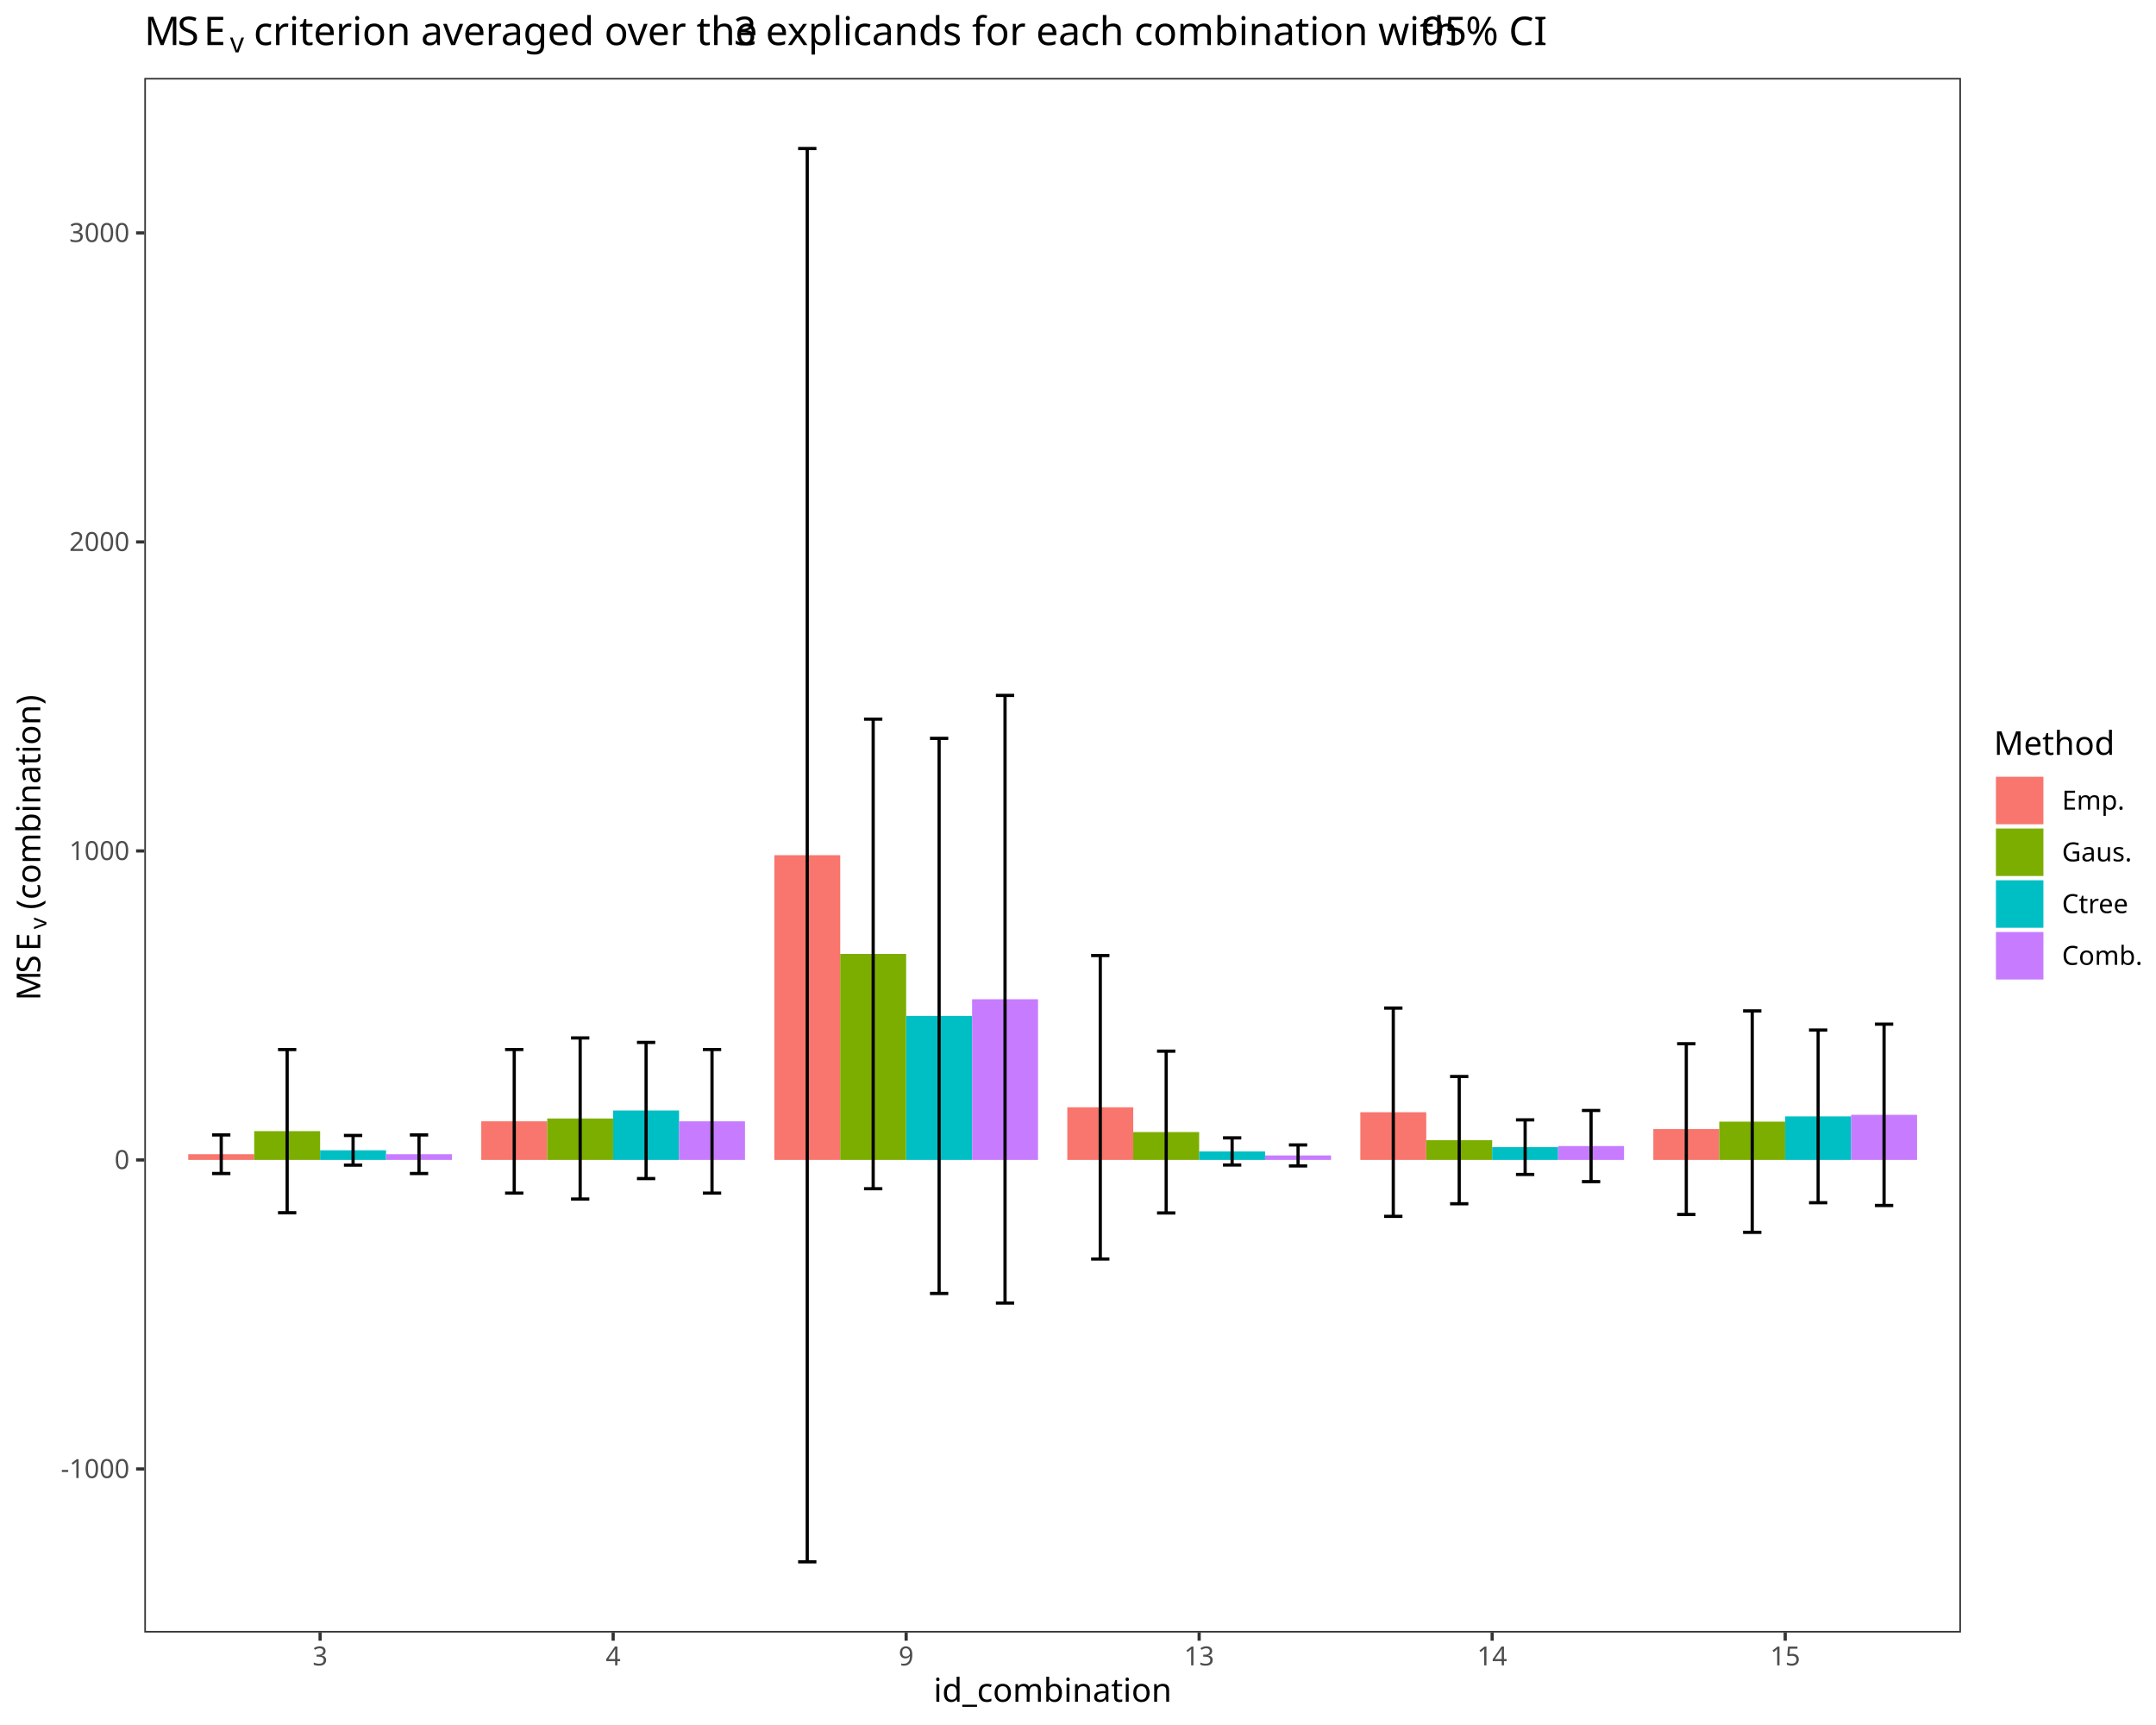
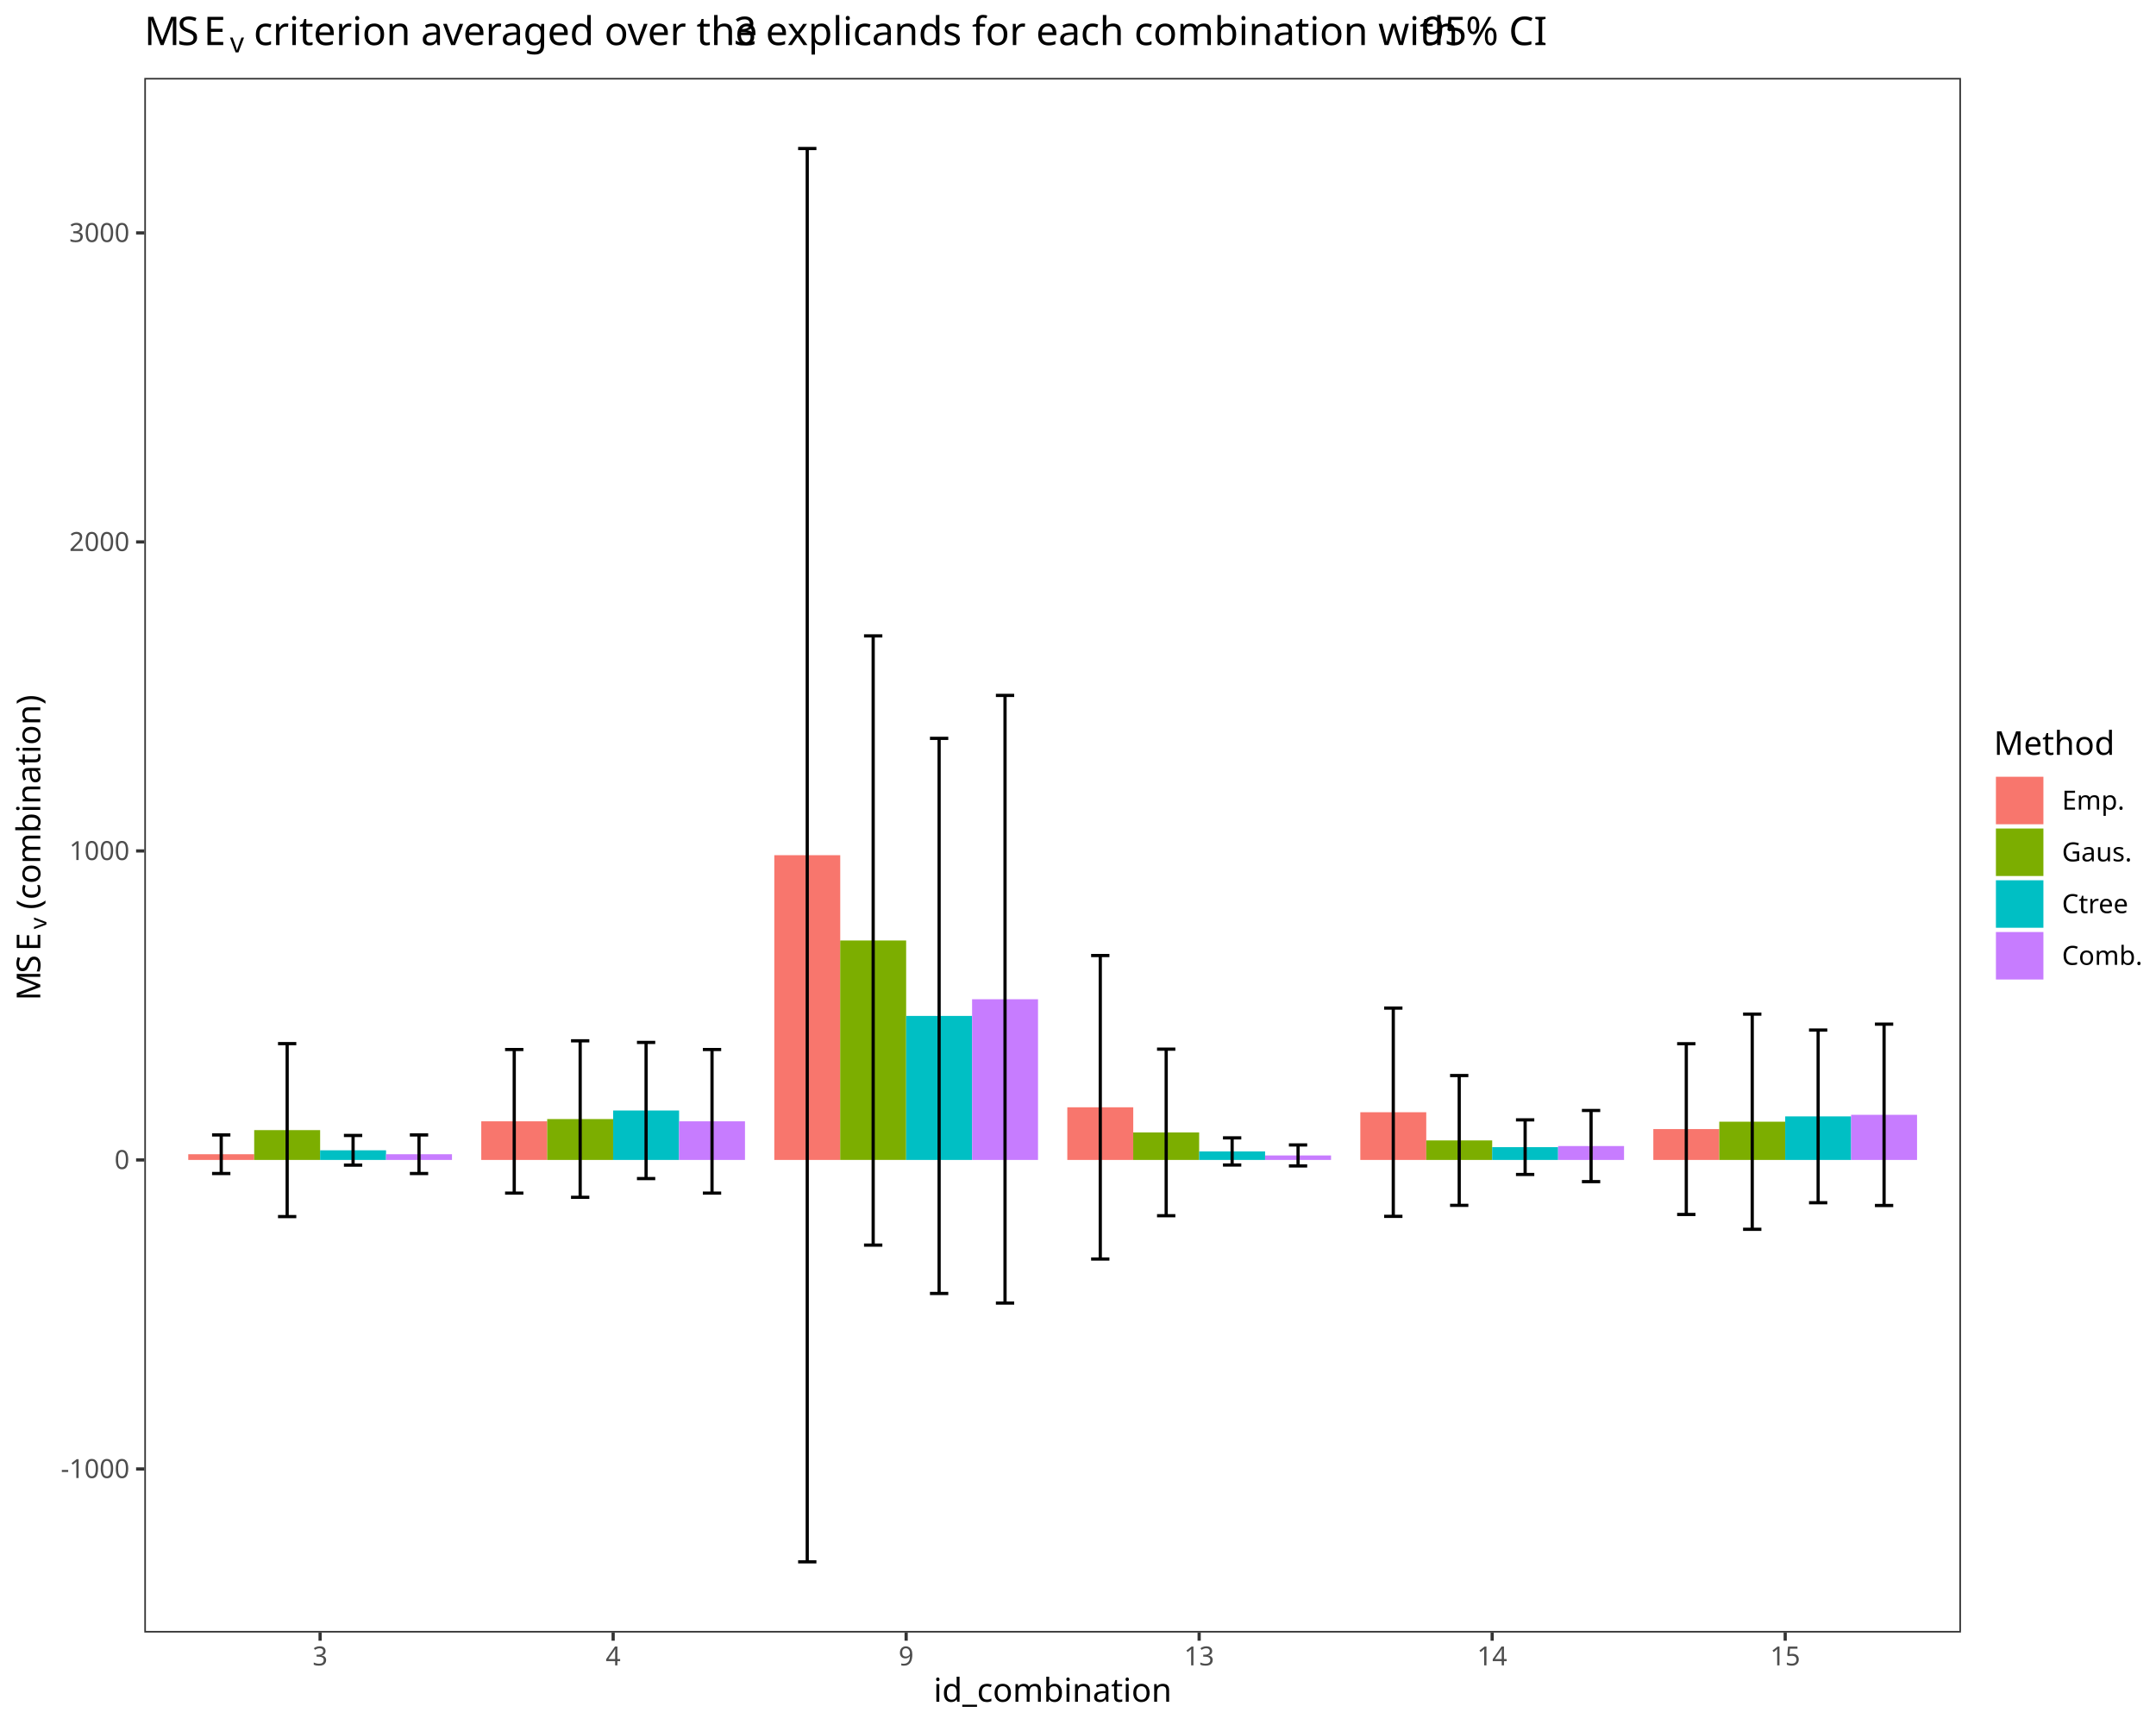
<svg xmlns="http://www.w3.org/2000/svg" class="svglite" data-engine-version="2.0" width="720.00pt" height="576.00pt" viewBox="0 0 720.00 576.00">
  <defs>
    <style type="text/css">
    .svglite line, .svglite polyline, .svglite polygon, .svglite path, .svglite rect, .svglite circle {
      fill: none;
      stroke: #000000;
      stroke-linecap: round;
      stroke-linejoin: round;
      stroke-miterlimit: 10.00;
    }
  </style>
  </defs>
  <rect width="100%" height="100%" style="stroke: none; fill: #FFFFFF;" />
  <defs>
    <clipPath id="cpMC4wMHw3MjAuMDB8MC4wMHw1NzYuMDA=">
      <rect x="0.00" y="0.00" width="720.00" height="576.00" />
    </clipPath>
  </defs>
  <g clip-path="url(#cpMC4wMHw3MjAuMDB8MC4wMHw1NzYuMDA=)">
    <rect x="0.00" y="0.00" width="720.00" height="576.00" style="stroke-width: 1.07; stroke: #FFFFFF; fill: #FFFFFF;" />
  </g>
  <defs>
    <clipPath id="cpNDguMTl8NjU0Ljg4fDI2LjAxfDU0NS4xMQ==">
      <rect x="48.19" y="26.01" width="606.68" height="519.11" />
    </clipPath>
  </defs>
  <g clip-path="url(#cpNDguMTl8NjU0Ljg4fDI2LjAxfDU0NS4xMQ==)">
    <rect x="48.19" y="26.01" width="606.68" height="519.11" style="stroke-width: 1.07; stroke: none; fill: #FFFFFF;" />
    <rect x="62.87" y="385.41" width="22.02" height="1.91" style="stroke-width: 1.07; stroke: none; stroke-linecap: butt; stroke-linejoin: miter; fill: #F8766D;" />
    <rect x="160.72" y="374.42" width="22.02" height="12.90" style="stroke-width: 1.07; stroke: none; stroke-linecap: butt; stroke-linejoin: miter; fill: #F8766D;" />
    <rect x="258.58" y="285.56" width="22.02" height="101.76" style="stroke-width: 1.07; stroke: none; stroke-linecap: butt; stroke-linejoin: miter; fill: #F8766D;" />
    <rect x="356.43" y="369.74" width="22.02" height="17.58" style="stroke-width: 1.07; stroke: none; stroke-linecap: butt; stroke-linejoin: miter; fill: #F8766D;" />
    <rect x="454.28" y="371.39" width="22.02" height="15.93" style="stroke-width: 1.07; stroke: none; stroke-linecap: butt; stroke-linejoin: miter; fill: #F8766D;" />
    <rect x="552.13" y="377.01" width="22.02" height="10.31" style="stroke-width: 1.07; stroke: none; stroke-linecap: butt; stroke-linejoin: miter; fill: #F8766D;" />
-     <rect x="84.89" y="377.70" width="22.02" height="9.62" style="stroke-width: 1.07; stroke: none; stroke-linecap: butt; stroke-linejoin: miter; fill: #7CAE00;" />
-     <rect x="182.74" y="373.48" width="22.02" height="13.84" style="stroke-width: 1.07; stroke: none; stroke-linecap: butt; stroke-linejoin: miter; fill: #7CAE00;" />
-     <rect x="280.59" y="318.53" width="22.02" height="68.79" style="stroke-width: 1.07; stroke: none; stroke-linecap: butt; stroke-linejoin: miter; fill: #7CAE00;" />
-     <rect x="378.44" y="378.01" width="22.02" height="9.31" style="stroke-width: 1.07; stroke: none; stroke-linecap: butt; stroke-linejoin: miter; fill: #7CAE00;" />
-     <rect x="476.30" y="380.71" width="22.02" height="6.61" style="stroke-width: 1.07; stroke: none; stroke-linecap: butt; stroke-linejoin: miter; fill: #7CAE00;" />
-     <rect x="574.15" y="374.53" width="22.02" height="12.79" style="stroke-width: 1.07; stroke: none; stroke-linecap: butt; stroke-linejoin: miter; fill: #7CAE00;" />
+     <rect x="84.89" y="377.36" width="22.02" height="9.96" style="stroke-width: 1.07; stroke: none; stroke-linecap: butt; stroke-linejoin: miter; fill: #7CAE00;" />
+     <rect x="182.74" y="373.67" width="22.02" height="13.65" style="stroke-width: 1.07; stroke: none; stroke-linecap: butt; stroke-linejoin: miter; fill: #7CAE00;" />
+     <rect x="280.59" y="314.04" width="22.02" height="73.27" style="stroke-width: 1.07; stroke: none; stroke-linecap: butt; stroke-linejoin: miter; fill: #7CAE00;" />
+     <rect x="378.44" y="378.14" width="22.02" height="9.18" style="stroke-width: 1.07; stroke: none; stroke-linecap: butt; stroke-linejoin: miter; fill: #7CAE00;" />
+     <rect x="476.30" y="380.80" width="22.02" height="6.52" style="stroke-width: 1.07; stroke: none; stroke-linecap: butt; stroke-linejoin: miter; fill: #7CAE00;" />
+     <rect x="574.15" y="374.55" width="22.02" height="12.77" style="stroke-width: 1.07; stroke: none; stroke-linecap: butt; stroke-linejoin: miter; fill: #7CAE00;" />
    <rect x="106.90" y="384.10" width="22.02" height="3.22" style="stroke-width: 1.07; stroke: none; stroke-linecap: butt; stroke-linejoin: miter; fill: #00BFC4;" />
    <rect x="204.76" y="370.81" width="22.02" height="16.51" style="stroke-width: 1.07; stroke: none; stroke-linecap: butt; stroke-linejoin: miter; fill: #00BFC4;" />
    <rect x="302.61" y="339.23" width="22.02" height="48.09" style="stroke-width: 1.07; stroke: none; stroke-linecap: butt; stroke-linejoin: miter; fill: #00BFC4;" />
    <rect x="400.46" y="384.48" width="22.02" height="2.84" style="stroke-width: 1.07; stroke: none; stroke-linecap: butt; stroke-linejoin: miter; fill: #00BFC4;" />
    <rect x="498.31" y="383.05" width="22.02" height="4.27" style="stroke-width: 1.07; stroke: none; stroke-linecap: butt; stroke-linejoin: miter; fill: #00BFC4;" />
    <rect x="596.17" y="372.78" width="22.02" height="14.54" style="stroke-width: 1.07; stroke: none; stroke-linecap: butt; stroke-linejoin: miter; fill: #00BFC4;" />
    <rect x="128.92" y="385.41" width="22.02" height="1.91" style="stroke-width: 1.07; stroke: none; stroke-linecap: butt; stroke-linejoin: miter; fill: #C77CFF;" />
    <rect x="226.77" y="374.42" width="22.02" height="12.90" style="stroke-width: 1.07; stroke: none; stroke-linecap: butt; stroke-linejoin: miter; fill: #C77CFF;" />
    <rect x="324.63" y="333.66" width="22.02" height="53.66" style="stroke-width: 1.07; stroke: none; stroke-linecap: butt; stroke-linejoin: miter; fill: #C77CFF;" />
    <rect x="422.48" y="385.82" width="22.02" height="1.50" style="stroke-width: 1.07; stroke: none; stroke-linecap: butt; stroke-linejoin: miter; fill: #C77CFF;" />
    <rect x="520.33" y="382.68" width="22.02" height="4.64" style="stroke-width: 1.07; stroke: none; stroke-linecap: butt; stroke-linejoin: miter; fill: #C77CFF;" />
    <rect x="618.18" y="372.25" width="22.02" height="15.07" style="stroke-width: 1.07; stroke: none; stroke-linecap: butt; stroke-linejoin: miter; fill: #C77CFF;" />
    <polyline points="70.82,378.97 76.94,378.97 " style="stroke-width: 1.07; stroke-linecap: butt;" />
    <polyline points="73.88,378.97 73.88,391.86 " style="stroke-width: 1.07; stroke-linecap: butt;" />
    <polyline points="70.82,391.86 76.94,391.86 " style="stroke-width: 1.07; stroke-linecap: butt;" />
    <polyline points="168.67,350.45 174.79,350.45 " style="stroke-width: 1.07; stroke-linecap: butt;" />
    <polyline points="171.73,350.45 171.73,398.39 " style="stroke-width: 1.07; stroke-linecap: butt;" />
    <polyline points="168.67,398.39 174.79,398.39 " style="stroke-width: 1.07; stroke-linecap: butt;" />
    <polyline points="266.53,49.60 272.64,49.60 " style="stroke-width: 1.07; stroke-linecap: butt;" />
    <polyline points="269.58,49.60 269.58,521.52 " style="stroke-width: 1.07; stroke-linecap: butt;" />
    <polyline points="266.53,521.52 272.64,521.52 " style="stroke-width: 1.07; stroke-linecap: butt;" />
    <polyline points="364.38,319.07 370.49,319.07 " style="stroke-width: 1.07; stroke-linecap: butt;" />
    <polyline points="367.44,319.07 367.44,420.41 " style="stroke-width: 1.07; stroke-linecap: butt;" />
    <polyline points="364.38,420.41 370.49,420.41 " style="stroke-width: 1.07; stroke-linecap: butt;" />
    <polyline points="462.23,336.62 468.35,336.62 " style="stroke-width: 1.07; stroke-linecap: butt;" />
    <polyline points="465.29,336.62 465.29,406.16 " style="stroke-width: 1.07; stroke-linecap: butt;" />
    <polyline points="462.23,406.16 468.35,406.16 " style="stroke-width: 1.07; stroke-linecap: butt;" />
    <polyline points="560.08,348.51 566.20,348.51 " style="stroke-width: 1.07; stroke-linecap: butt;" />
    <polyline points="563.14,348.51 563.14,405.52 " style="stroke-width: 1.07; stroke-linecap: butt;" />
    <polyline points="560.08,405.52 566.20,405.52 " style="stroke-width: 1.07; stroke-linecap: butt;" />
-     <polyline points="92.84,350.46 98.95,350.46 " style="stroke-width: 1.07; stroke-linecap: butt;" />
-     <polyline points="95.90,350.46 95.90,404.94 " style="stroke-width: 1.07; stroke-linecap: butt;" />
-     <polyline points="92.84,404.94 98.95,404.94 " style="stroke-width: 1.07; stroke-linecap: butt;" />
-     <polyline points="190.69,346.58 196.81,346.58 " style="stroke-width: 1.07; stroke-linecap: butt;" />
-     <polyline points="193.75,346.58 193.75,400.37 " style="stroke-width: 1.07; stroke-linecap: butt;" />
-     <polyline points="190.69,400.37 196.81,400.37 " style="stroke-width: 1.07; stroke-linecap: butt;" />
-     <polyline points="288.54,240.13 294.66,240.13 " style="stroke-width: 1.07; stroke-linecap: butt;" />
-     <polyline points="291.60,240.13 291.60,396.93 " style="stroke-width: 1.07; stroke-linecap: butt;" />
-     <polyline points="288.54,396.93 294.66,396.93 " style="stroke-width: 1.07; stroke-linecap: butt;" />
-     <polyline points="386.39,350.99 392.51,350.99 " style="stroke-width: 1.07; stroke-linecap: butt;" />
-     <polyline points="389.45,350.99 389.45,405.02 " style="stroke-width: 1.07; stroke-linecap: butt;" />
-     <polyline points="386.39,405.02 392.51,405.02 " style="stroke-width: 1.07; stroke-linecap: butt;" />
-     <polyline points="484.25,359.46 490.36,359.46 " style="stroke-width: 1.07; stroke-linecap: butt;" />
-     <polyline points="487.31,359.46 487.31,401.95 " style="stroke-width: 1.07; stroke-linecap: butt;" />
-     <polyline points="484.25,401.95 490.36,401.95 " style="stroke-width: 1.07; stroke-linecap: butt;" />
-     <polyline points="582.10,337.56 588.22,337.56 " style="stroke-width: 1.07; stroke-linecap: butt;" />
-     <polyline points="585.16,337.56 585.16,411.50 " style="stroke-width: 1.07; stroke-linecap: butt;" />
-     <polyline points="582.10,411.50 588.22,411.50 " style="stroke-width: 1.07; stroke-linecap: butt;" />
+     <polyline points="92.84,348.48 98.95,348.48 " style="stroke-width: 1.07; stroke-linecap: butt;" />
+     <polyline points="95.90,348.48 95.90,406.24 " style="stroke-width: 1.07; stroke-linecap: butt;" />
+     <polyline points="92.84,406.24 98.95,406.24 " style="stroke-width: 1.07; stroke-linecap: butt;" />
+     <polyline points="190.69,347.54 196.81,347.54 " style="stroke-width: 1.07; stroke-linecap: butt;" />
+     <polyline points="193.75,347.54 193.75,399.79 " style="stroke-width: 1.07; stroke-linecap: butt;" />
+     <polyline points="190.69,399.79 196.81,399.79 " style="stroke-width: 1.07; stroke-linecap: butt;" />
+     <polyline points="288.54,212.33 294.66,212.33 " style="stroke-width: 1.07; stroke-linecap: butt;" />
+     <polyline points="291.60,212.33 291.60,415.76 " style="stroke-width: 1.07; stroke-linecap: butt;" />
+     <polyline points="288.54,415.76 294.66,415.76 " style="stroke-width: 1.07; stroke-linecap: butt;" />
+     <polyline points="386.39,350.32 392.51,350.32 " style="stroke-width: 1.07; stroke-linecap: butt;" />
+     <polyline points="389.45,350.32 389.45,405.95 " style="stroke-width: 1.07; stroke-linecap: butt;" />
+     <polyline points="386.39,405.95 392.51,405.95 " style="stroke-width: 1.07; stroke-linecap: butt;" />
+     <polyline points="484.25,359.13 490.36,359.13 " style="stroke-width: 1.07; stroke-linecap: butt;" />
+     <polyline points="487.31,359.13 487.31,402.48 " style="stroke-width: 1.07; stroke-linecap: butt;" />
+     <polyline points="484.25,402.48 490.36,402.48 " style="stroke-width: 1.07; stroke-linecap: butt;" />
+     <polyline points="582.10,338.63 588.22,338.63 " style="stroke-width: 1.07; stroke-linecap: butt;" />
+     <polyline points="585.16,338.63 585.16,410.47 " style="stroke-width: 1.07; stroke-linecap: butt;" />
+     <polyline points="582.10,410.47 588.22,410.47 " style="stroke-width: 1.07; stroke-linecap: butt;" />
    <polyline points="114.85,379.14 120.97,379.14 " style="stroke-width: 1.07; stroke-linecap: butt;" />
    <polyline points="117.91,379.14 117.91,389.05 " style="stroke-width: 1.07; stroke-linecap: butt;" />
    <polyline points="114.85,389.05 120.97,389.05 " style="stroke-width: 1.07; stroke-linecap: butt;" />
    <polyline points="212.71,348.07 218.82,348.07 " style="stroke-width: 1.07; stroke-linecap: butt;" />
    <polyline points="215.76,348.07 215.76,393.55 " style="stroke-width: 1.07; stroke-linecap: butt;" />
    <polyline points="212.71,393.55 218.82,393.55 " style="stroke-width: 1.07; stroke-linecap: butt;" />
    <polyline points="310.56,246.55 316.68,246.55 " style="stroke-width: 1.07; stroke-linecap: butt;" />
    <polyline points="313.62,246.55 313.62,431.90 " style="stroke-width: 1.07; stroke-linecap: butt;" />
    <polyline points="310.56,431.90 316.68,431.90 " style="stroke-width: 1.07; stroke-linecap: butt;" />
    <polyline points="408.41,379.95 414.53,379.95 " style="stroke-width: 1.07; stroke-linecap: butt;" />
    <polyline points="411.47,379.95 411.47,389.01 " style="stroke-width: 1.07; stroke-linecap: butt;" />
    <polyline points="408.41,389.01 414.53,389.01 " style="stroke-width: 1.07; stroke-linecap: butt;" />
    <polyline points="506.26,373.94 512.38,373.94 " style="stroke-width: 1.07; stroke-linecap: butt;" />
    <polyline points="509.32,373.94 509.32,392.17 " style="stroke-width: 1.07; stroke-linecap: butt;" />
    <polyline points="506.26,392.17 512.38,392.17 " style="stroke-width: 1.07; stroke-linecap: butt;" />
    <polyline points="604.12,343.95 610.23,343.95 " style="stroke-width: 1.07; stroke-linecap: butt;" />
    <polyline points="607.17,343.95 607.17,401.61 " style="stroke-width: 1.07; stroke-linecap: butt;" />
    <polyline points="604.12,401.61 610.23,401.61 " style="stroke-width: 1.07; stroke-linecap: butt;" />
    <polyline points="136.87,378.97 142.99,378.97 " style="stroke-width: 1.07; stroke-linecap: butt;" />
    <polyline points="139.93,378.97 139.93,391.86 " style="stroke-width: 1.07; stroke-linecap: butt;" />
    <polyline points="136.87,391.86 142.99,391.86 " style="stroke-width: 1.07; stroke-linecap: butt;" />
    <polyline points="234.72,350.45 240.84,350.45 " style="stroke-width: 1.07; stroke-linecap: butt;" />
    <polyline points="237.78,350.45 237.78,398.39 " style="stroke-width: 1.07; stroke-linecap: butt;" />
    <polyline points="234.72,398.39 240.84,398.39 " style="stroke-width: 1.07; stroke-linecap: butt;" />
    <polyline points="332.58,232.21 338.69,232.21 " style="stroke-width: 1.07; stroke-linecap: butt;" />
    <polyline points="335.63,232.21 335.63,435.11 " style="stroke-width: 1.07; stroke-linecap: butt;" />
    <polyline points="332.58,435.11 338.69,435.11 " style="stroke-width: 1.07; stroke-linecap: butt;" />
    <polyline points="430.43,382.31 436.54,382.31 " style="stroke-width: 1.07; stroke-linecap: butt;" />
    <polyline points="433.49,382.31 433.49,389.32 " style="stroke-width: 1.07; stroke-linecap: butt;" />
    <polyline points="430.43,389.32 436.54,389.32 " style="stroke-width: 1.07; stroke-linecap: butt;" />
    <polyline points="528.28,370.80 534.40,370.80 " style="stroke-width: 1.07; stroke-linecap: butt;" />
    <polyline points="531.34,370.80 531.34,394.56 " style="stroke-width: 1.07; stroke-linecap: butt;" />
    <polyline points="528.28,394.56 534.40,394.56 " style="stroke-width: 1.07; stroke-linecap: butt;" />
    <polyline points="626.13,341.97 632.25,341.97 " style="stroke-width: 1.07; stroke-linecap: butt;" />
    <polyline points="629.19,341.97 629.19,402.53 " style="stroke-width: 1.07; stroke-linecap: butt;" />
    <polyline points="626.13,402.53 632.25,402.53 " style="stroke-width: 1.07; stroke-linecap: butt;" />
    <rect x="48.19" y="26.01" width="606.68" height="519.11" style="stroke-width: 1.07; stroke: #333333;" />
  </g>
  <g clip-path="url(#cpMC4wMHw3MjAuMDB8MC4wMHw1NzYuMDA=)">
    <text x="43.26" y="493.53" text-anchor="end" style="font-size: 8.80px; fill: #4D4D4D; font-family: sans;" textLength="22.51px" lengthAdjust="spacingAndGlyphs">-1000</text>
    <text x="43.26" y="390.35" text-anchor="end" style="font-size: 8.80px; fill: #4D4D4D; font-family: sans;" textLength="4.89px" lengthAdjust="spacingAndGlyphs">0</text>
    <text x="43.26" y="287.17" text-anchor="end" style="font-size: 8.80px; fill: #4D4D4D; font-family: sans;" textLength="19.58px" lengthAdjust="spacingAndGlyphs">1000</text>
    <text x="43.26" y="183.98" text-anchor="end" style="font-size: 8.80px; fill: #4D4D4D; font-family: sans;" textLength="19.58px" lengthAdjust="spacingAndGlyphs">2000</text>
    <text x="43.26" y="80.80" text-anchor="end" style="font-size: 8.80px; fill: #4D4D4D; font-family: sans;" textLength="19.58px" lengthAdjust="spacingAndGlyphs">3000</text>
    <polyline points="45.45,490.50 48.19,490.50 " style="stroke-width: 1.07; stroke: #333333; stroke-linecap: butt;" />
    <polyline points="45.45,387.32 48.19,387.32 " style="stroke-width: 1.07; stroke: #333333; stroke-linecap: butt;" />
    <polyline points="45.45,284.14 48.19,284.14 " style="stroke-width: 1.07; stroke: #333333; stroke-linecap: butt;" />
    <polyline points="45.45,180.96 48.19,180.96 " style="stroke-width: 1.07; stroke: #333333; stroke-linecap: butt;" />
    <polyline points="45.45,77.77 48.19,77.77 " style="stroke-width: 1.07; stroke: #333333; stroke-linecap: butt;" />
    <polyline points="106.90,547.85 106.90,545.11 " style="stroke-width: 1.07; stroke: #333333; stroke-linecap: butt;" />
    <polyline points="204.76,547.85 204.76,545.11 " style="stroke-width: 1.07; stroke: #333333; stroke-linecap: butt;" />
    <polyline points="302.61,547.85 302.61,545.11 " style="stroke-width: 1.07; stroke: #333333; stroke-linecap: butt;" />
    <polyline points="400.46,547.85 400.46,545.11 " style="stroke-width: 1.07; stroke: #333333; stroke-linecap: butt;" />
    <polyline points="498.31,547.85 498.31,545.11 " style="stroke-width: 1.07; stroke: #333333; stroke-linecap: butt;" />
    <polyline points="596.17,547.85 596.17,545.11 " style="stroke-width: 1.07; stroke: #333333; stroke-linecap: butt;" />
    <text x="106.90" y="556.10" text-anchor="middle" style="font-size: 8.80px; fill: #4D4D4D; font-family: sans;" textLength="4.89px" lengthAdjust="spacingAndGlyphs">3</text>
    <text x="204.76" y="556.10" text-anchor="middle" style="font-size: 8.80px; fill: #4D4D4D; font-family: sans;" textLength="4.89px" lengthAdjust="spacingAndGlyphs">4</text>
    <text x="302.61" y="556.10" text-anchor="middle" style="font-size: 8.80px; fill: #4D4D4D; font-family: sans;" textLength="4.89px" lengthAdjust="spacingAndGlyphs">9</text>
    <text x="400.46" y="556.10" text-anchor="middle" style="font-size: 8.80px; fill: #4D4D4D; font-family: sans;" textLength="9.79px" lengthAdjust="spacingAndGlyphs">13</text>
    <text x="498.31" y="556.10" text-anchor="middle" style="font-size: 8.80px; fill: #4D4D4D; font-family: sans;" textLength="9.79px" lengthAdjust="spacingAndGlyphs">14</text>
    <text x="596.17" y="556.10" text-anchor="middle" style="font-size: 8.80px; fill: #4D4D4D; font-family: sans;" textLength="9.79px" lengthAdjust="spacingAndGlyphs">15</text>
    <text x="351.54" y="568.24" text-anchor="middle" style="font-size: 11.00px; font-family: sans;" textLength="74.00px" lengthAdjust="spacingAndGlyphs">id_combination</text>
    <text transform="translate(13.45,334.11) rotate(-90)" style="font-size: 11.00px; font-family: sans;" textLength="9.17px" lengthAdjust="spacingAndGlyphs">M</text>
    <text transform="translate(13.45,324.94) rotate(-90)" style="font-size: 11.00px; font-family: sans;" textLength="7.34px" lengthAdjust="spacingAndGlyphs">S</text>
    <text transform="translate(13.45,317.60) rotate(-90)" style="font-size: 11.00px; font-family: sans;" textLength="7.34px" lengthAdjust="spacingAndGlyphs">E</text>
    <text transform="translate(15.49,310.26) rotate(-90)" style="font-size: 7.70px; font-family: sans;" textLength="3.85px" lengthAdjust="spacingAndGlyphs">v</text>
    <text transform="translate(13.45,306.41) rotate(-90)" style="font-size: 11.00px; font-family: sans;" textLength="2.75px" lengthAdjust="spacingAndGlyphs"> </text>
    <text transform="translate(13.45,303.66) rotate(-90)" style="font-size: 11.00px; font-family: sans;" textLength="66.65px" lengthAdjust="spacingAndGlyphs">(combination)</text>
    <rect x="665.84" y="243.33" width="48.68" height="84.45" style="stroke-width: 1.07; stroke: none; fill: #FFFFFF;" />
    <text x="665.84" y="252.05" style="font-size: 11.00px; font-family: sans;" textLength="36.70px" lengthAdjust="spacingAndGlyphs">Method</text>
    <rect x="665.84" y="258.67" width="17.28" height="17.28" style="stroke-width: 1.07; stroke: none; fill: #FFFFFF;" />
    <rect x="666.54" y="259.37" width="15.86" height="15.86" style="stroke-width: 1.07; stroke: none; stroke-linecap: butt; stroke-linejoin: miter; fill: #F8766D;" />
    <rect x="665.84" y="275.95" width="17.28" height="17.28" style="stroke-width: 1.07; stroke: none; fill: #FFFFFF;" />
    <rect x="666.54" y="276.65" width="15.86" height="15.86" style="stroke-width: 1.07; stroke: none; stroke-linecap: butt; stroke-linejoin: miter; fill: #7CAE00;" />
    <rect x="665.84" y="293.23" width="17.28" height="17.28" style="stroke-width: 1.07; stroke: none; fill: #FFFFFF;" />
    <rect x="666.54" y="293.93" width="15.86" height="15.86" style="stroke-width: 1.07; stroke: none; stroke-linecap: butt; stroke-linejoin: miter; fill: #00BFC4;" />
    <rect x="665.84" y="310.51" width="17.28" height="17.28" style="stroke-width: 1.07; stroke: none; fill: #FFFFFF;" />
    <rect x="666.54" y="311.21" width="15.86" height="15.86" style="stroke-width: 1.07; stroke: none; stroke-linecap: butt; stroke-linejoin: miter; fill: #C77CFF;" />
    <text x="688.60" y="270.33" style="font-size: 8.80px; font-family: sans;" textLength="20.54px" lengthAdjust="spacingAndGlyphs">Emp.</text>
    <text x="688.60" y="287.61" style="font-size: 8.80px; font-family: sans;" textLength="23.49px" lengthAdjust="spacingAndGlyphs">Gaus.</text>
    <text x="688.60" y="304.89" style="font-size: 8.80px; font-family: sans;" textLength="21.52px" lengthAdjust="spacingAndGlyphs">Ctree</text>
    <text x="688.60" y="322.17" style="font-size: 8.80px; font-family: sans;" textLength="25.92px" lengthAdjust="spacingAndGlyphs">Comb.</text>
    <text x="48.19" y="15.05" style="font-size: 13.20px; font-family: sans;" textLength="11.00px" lengthAdjust="spacingAndGlyphs">M</text>
    <text x="59.19" y="15.05" style="font-size: 13.20px; font-family: sans;" textLength="8.81px" lengthAdjust="spacingAndGlyphs">S</text>
    <text x="68.00" y="15.05" style="font-size: 13.20px; font-family: sans;" textLength="8.81px" lengthAdjust="spacingAndGlyphs">E</text>
    <text x="76.81" y="17.49" style="font-size: 9.24px; font-family: sans;" textLength="4.62px" lengthAdjust="spacingAndGlyphs">v</text>
    <text x="81.43" y="15.05" style="font-size: 13.20px; font-family: sans;" textLength="3.30px" lengthAdjust="spacingAndGlyphs"> </text>
    <text x="84.73" y="15.05" style="font-size: 13.20px; font-family: sans;" textLength="157.04px" lengthAdjust="spacingAndGlyphs">criterion averaged over the</text>
    <text x="241.77" y="15.05" style="font-size: 13.20px; font-family: sans;" textLength="3.30px" lengthAdjust="spacingAndGlyphs"> </text>
    <text x="245.07" y="15.05" style="font-size: 13.20px; font-family: sans;" textLength="7.34px" lengthAdjust="spacingAndGlyphs">3</text>
    <text x="252.42" y="15.05" style="font-size: 13.20px; font-family: sans;" textLength="3.30px" lengthAdjust="spacingAndGlyphs"> </text>
    <text x="255.72" y="15.05" style="font-size: 13.20px; font-family: sans;" textLength="215.75px" lengthAdjust="spacingAndGlyphs">explicands for each combination with</text>
    <text x="471.47" y="15.05" style="font-size: 13.20px; font-family: sans;" textLength="3.30px" lengthAdjust="spacingAndGlyphs"> </text>
    <text x="474.77" y="15.05" style="font-size: 13.20px; font-family: sans;" textLength="14.68px" lengthAdjust="spacingAndGlyphs">95</text>
    <text x="489.45" y="15.05" style="font-size: 13.20px; font-family: sans;" textLength="28.61px" lengthAdjust="spacingAndGlyphs">% CI</text>
  </g>
</svg>
